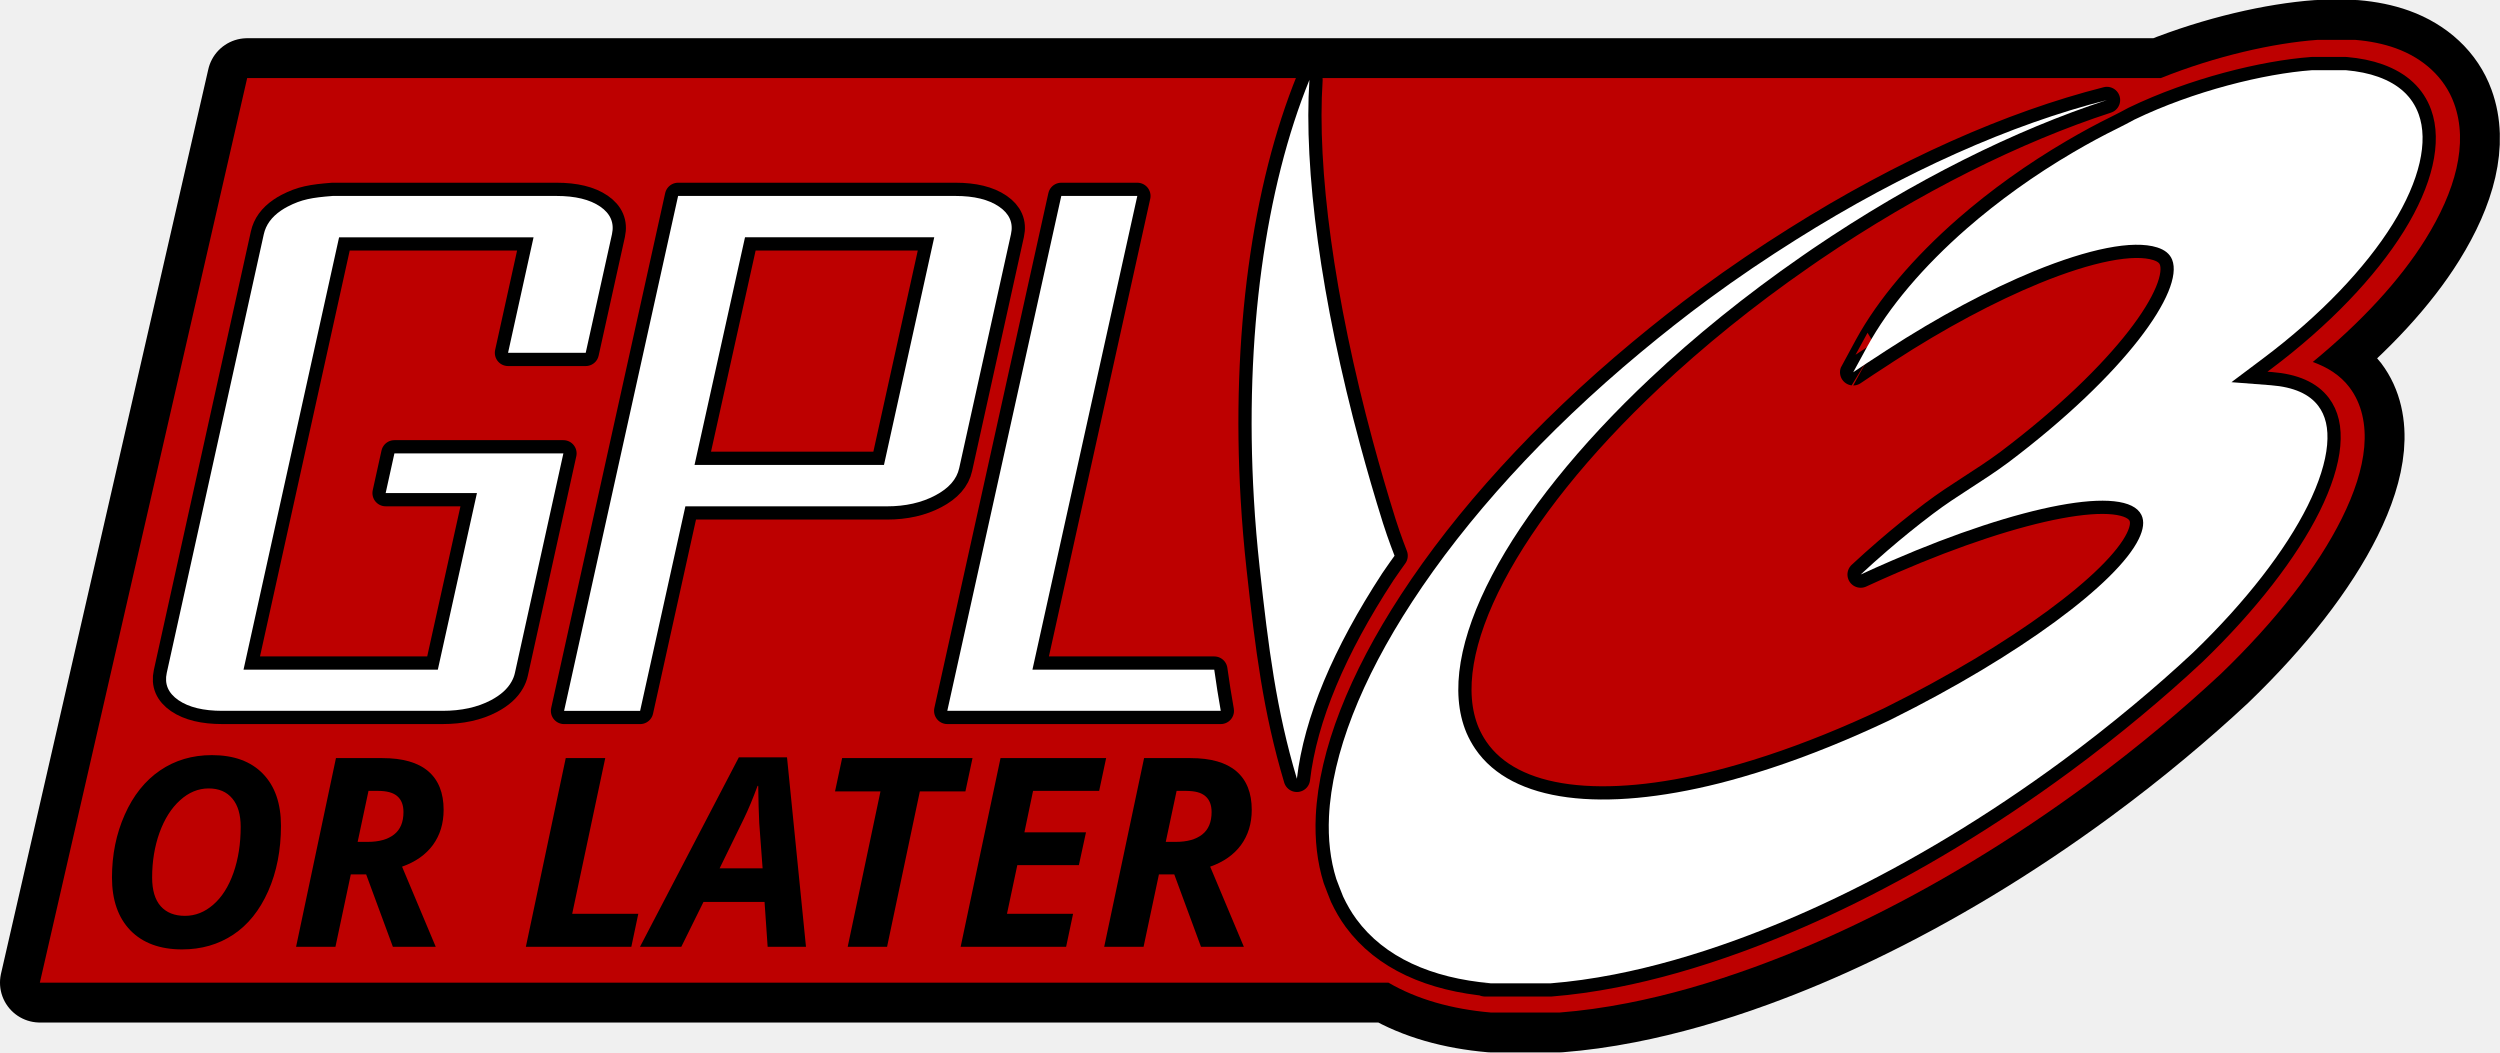
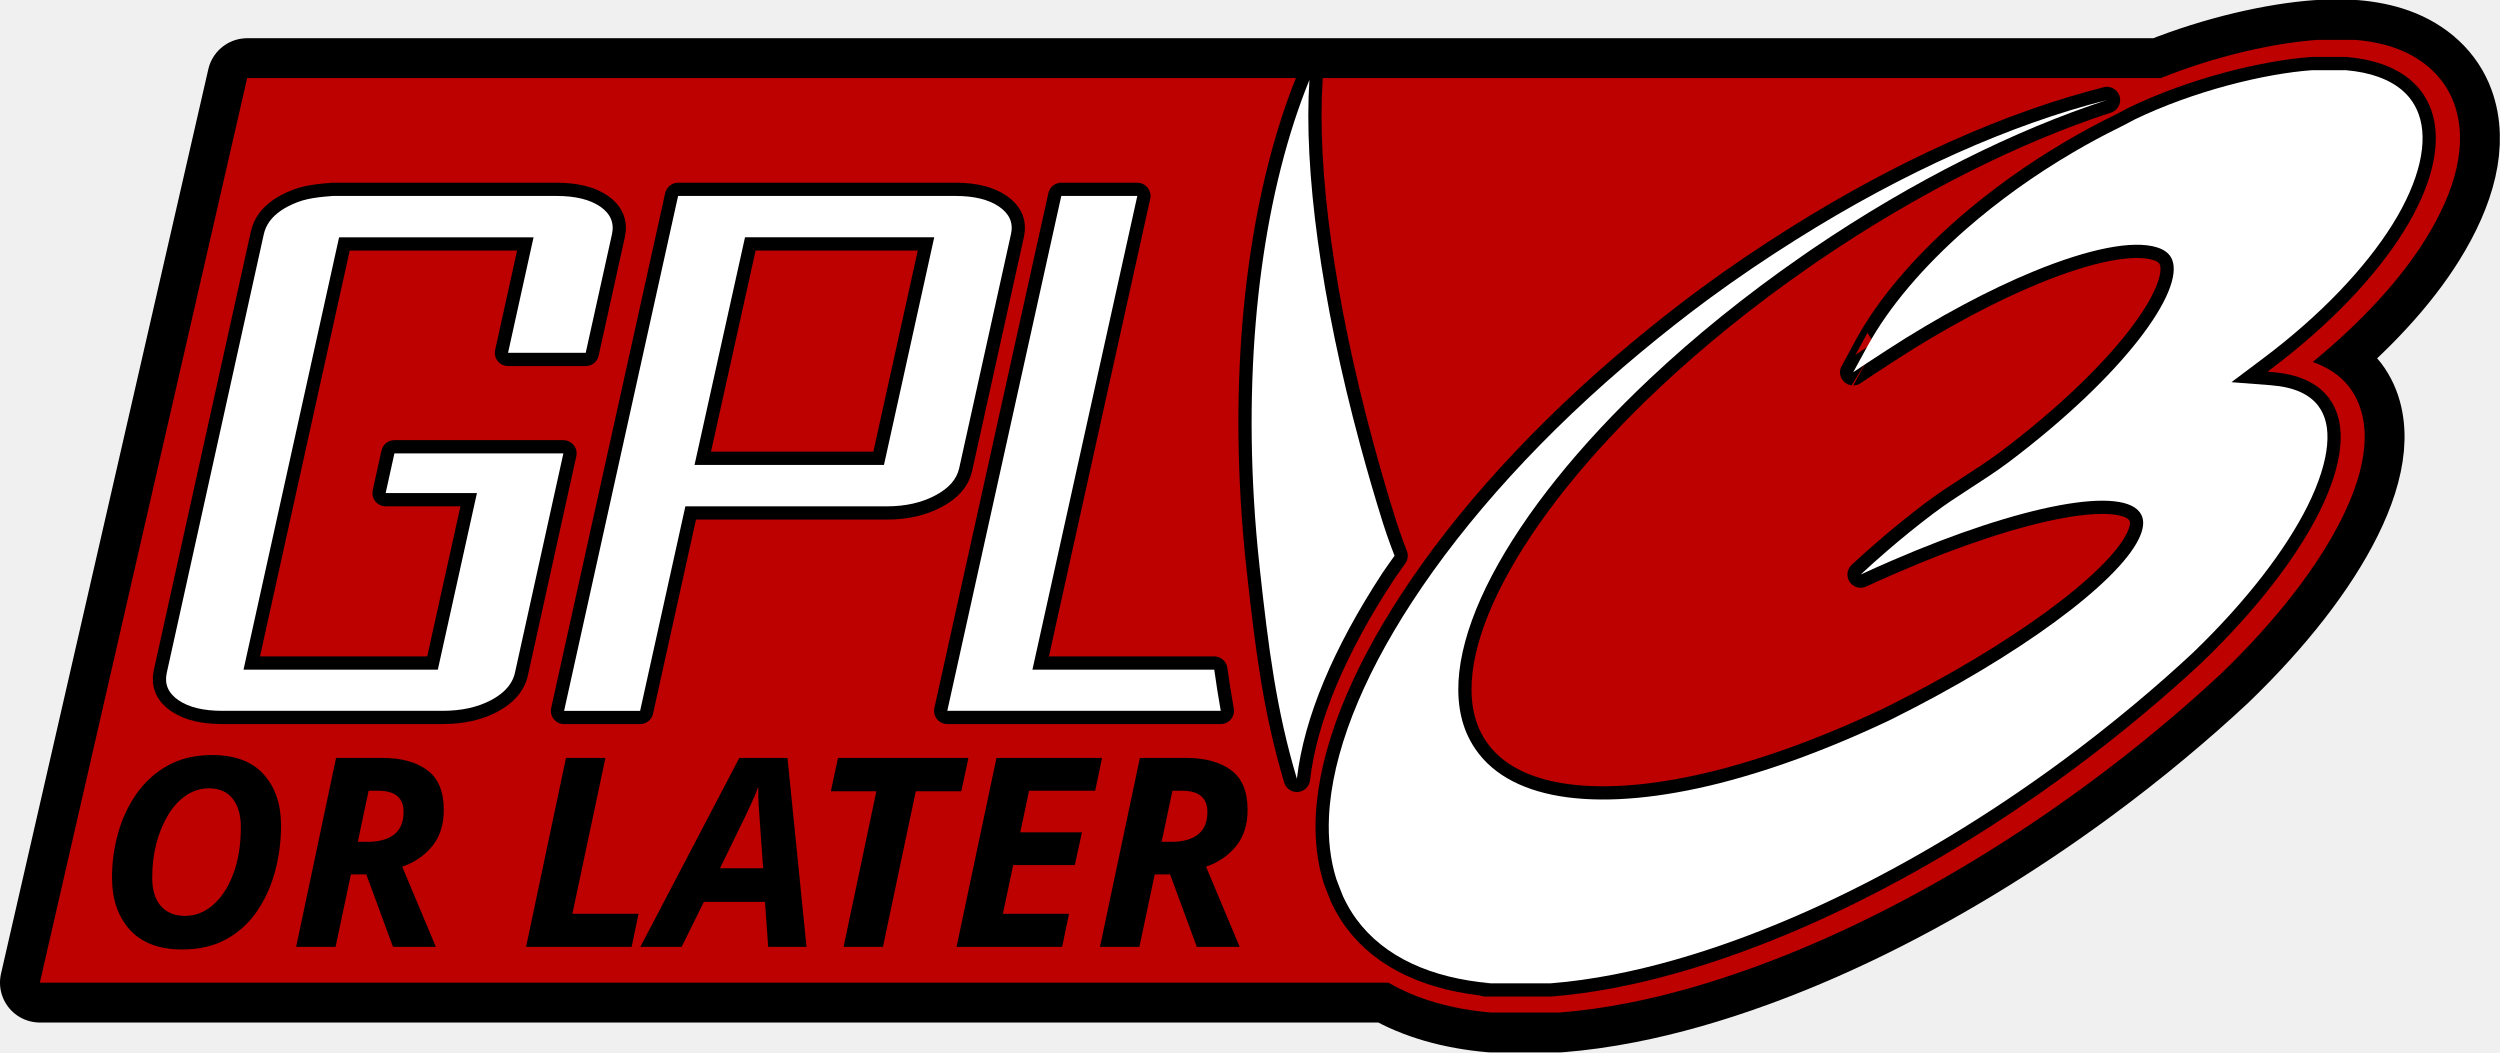
<svg xmlns="http://www.w3.org/2000/svg" width="94.488" height="39.776" version="1.1" id="svg884">
  <path style="fill:#bd0000;fill-opacity:1;stroke:#000000;stroke-width:3.013;stroke-linecap:round;stroke-linejoin:round;stroke-miterlimit:4;stroke-dasharray:none;stroke-opacity:1;paint-order:stroke markers fill" d="m 87.596,1.506 -0.02,0.002 c -1.643,0.119 -3.832,0.61 -5.907,1.443 H 69.99 13.799 9.342 c 3e-6,0 -7.836,34.189 -7.836,34.189 h 0.007 36.252 14.713 c 1.082,0.631 2.396,1 3.865,1.128 l 0.025,0.002 h 2.565 l 0.022,-0.002 c 0.82,-0.064 1.676,-0.183 2.56,-0.356 1.525,-0.298 3.134,-0.755 4.801,-1.363 1.262,-0.46 2.557,-1.004 3.871,-1.635 l 8e-4,-3e-4 c 2.859,-1.371 5.807,-3.136 8.698,-5.264 0.953,-0.701 1.867,-1.419 2.744,-2.15 l 3e-4,-3e-4 c 0.804,-0.669 1.576,-1.349 2.314,-2.037 l 0.003,-0.003 0.003,-0.003 c 2.072,-1.997 3.646,-4.027 4.559,-5.862 0.475,-0.955 0.773,-1.859 0.848,-2.698 0.074,-0.839 -0.087,-1.633 -0.558,-2.256 l -3e-4,-5e-4 c -0.346,-0.457 -0.831,-0.76 -1.388,-0.959 1.814,-1.489 3.291,-3.08 4.259,-4.636 1.131,-1.818 1.635,-3.619 1.083,-5.135 -0.353,-0.974 -1.153,-1.706 -2.204,-2.086 h -3e-4 l -3e-4,-2.6e-4 c -0.467,-0.168 -0.978,-0.27 -1.523,-0.316 l -0.024,-0.002 z" id="path825" />
  <g id="g1046" transform="matrix(0.1321221,0,0,0.1321221,-0.01488392,-0.04447238)">
-     <path id="path979" d="m 60.728,216.35 c -5.613,0 -10.561,1.465 -14.845,4.394 -4.284,2.93 -7.644,7.14 -10.081,12.63 -2.437,5.465 -3.657,11.46 -3.657,17.984 0,6.45 1.761,11.498 5.281,15.142 3.545,3.619 8.47,5.427 14.772,5.427 5.515,0 10.388,-1.403 14.623,-4.209 4.234,-2.807 7.571,-6.955 10.008,-12.445 2.437,-5.515 3.657,-11.755 3.657,-18.722 0,-6.376 -1.724,-11.337 -5.171,-14.882 -3.447,-3.545 -8.309,-5.319 -14.587,-5.319 z m -0.923,9.528 c 2.905,0 5.158,0.959 6.759,2.88 1.6,1.896 2.4,4.592 2.4,8.088 0,4.875 -0.689,9.268 -2.067,13.183 -1.379,3.914 -3.299,6.944 -5.761,9.085 -2.437,2.142 -5.145,3.212 -8.124,3.212 -2.979,-1e-5 -5.294,-0.923 -6.943,-2.77 -1.625,-1.846 -2.437,-4.579 -2.437,-8.198 0,-4.604 0.701,-8.876 2.105,-12.815 1.428,-3.939 3.385,-7.028 5.871,-9.269 2.487,-2.265 5.219,-3.397 8.198,-3.397 z" style="color:#000000;font-style:italic;font-variant:normal;font-weight:bold;font-stretch:normal;font-size:26.667px;line-height:2.25;font-family:'Noto Sans';-inkscape-font-specification:'Noto Sans Bold Italic';font-variant-ligatures:normal;font-variant-position:normal;font-variant-caps:normal;font-variant-numeric:normal;font-variant-alternates:normal;font-feature-settings:normal;text-indent:0;text-align:start;text-decoration:none;text-decoration-line:none;text-decoration-style:solid;text-decoration-color:#000000;letter-spacing:0px;word-spacing:0px;text-transform:none;writing-mode:lr-tb;direction:ltr;text-orientation:mixed;dominant-baseline:auto;baseline-shift:baseline;text-anchor:start;white-space:normal;shape-padding:0;clip-rule:nonzero;display:inline;overflow:visible;visibility:visible;opacity:1;isolation:auto;mix-blend-mode:normal;color-interpolation:sRGB;color-interpolation-filters:linearRGB;solid-color:#000000;solid-opacity:1;vector-effect:none;fill:#000000;fill-opacity:1;fill-rule:evenodd;stroke:none;stroke-width:35.343;stroke-linecap:round;stroke-linejoin:round;stroke-miterlimit:4;stroke-dasharray:none;stroke-dashoffset:0;stroke-opacity:1;paint-order:stroke markers fill;color-rendering:auto;image-rendering:auto;shape-rendering:auto;text-rendering:auto;enable-background:accumulate" />
-     <path id="path977" d="m 211.472,216.977 -28.287,54.212 h 11.818 l 6.351,-12.852 h 17.467 l 0.885,12.852 h 10.968 L 225.247,216.977 Z m 5.354,8.161 h 0.185 l 0.11,5.761 0.185,4.912 0.96,12.925 h -12.298 l 6.943,-14.217 c 1.28,-2.634 2.585,-5.761 3.914,-9.38 z" style="color:#000000;font-style:italic;font-variant:normal;font-weight:bold;font-stretch:normal;font-size:26.667px;line-height:2.25;font-family:'Noto Sans';-inkscape-font-specification:'Noto Sans Bold Italic';font-variant-ligatures:normal;font-variant-position:normal;font-variant-caps:normal;font-variant-numeric:normal;font-variant-alternates:normal;font-feature-settings:normal;text-indent:0;text-align:start;text-decoration:none;text-decoration-line:none;text-decoration-style:solid;text-decoration-color:#000000;letter-spacing:0px;word-spacing:0px;text-transform:none;writing-mode:lr-tb;direction:ltr;text-orientation:mixed;dominant-baseline:auto;baseline-shift:baseline;text-anchor:start;white-space:normal;shape-padding:0;clip-rule:nonzero;display:inline;overflow:visible;visibility:visible;opacity:1;isolation:auto;mix-blend-mode:normal;color-interpolation:sRGB;color-interpolation-filters:linearRGB;solid-color:#000000;solid-opacity:1;vector-effect:none;fill:#000000;fill-opacity:1;fill-rule:evenodd;stroke:none;stroke-width:35.343;stroke-linecap:round;stroke-linejoin:round;stroke-miterlimit:4;stroke-dasharray:none;stroke-dashoffset:0;stroke-opacity:1;paint-order:stroke markers fill;color-rendering:auto;image-rendering:auto;shape-rendering:auto;text-rendering:auto;enable-background:accumulate" />
-     <path id="path975" d="M 96.217,217.2 84.806,271.19 H 96.069 l 4.394,-20.716 h 4.396 l 7.644,20.716 h 12.26 l -9.638,-22.933 c 3.841,-1.354 6.782,-3.422 8.826,-6.204 2.043,-2.807 3.065,-6.156 3.065,-10.045 0,-4.85 -1.465,-8.53 -4.394,-11.041 -2.93,-2.511 -7.313,-3.767 -13.147,-3.767 z m 9.308,9.38 h 2.732 c 2.511,0 4.345,0.503 5.502,1.513 1.182,1.009 1.772,2.525 1.772,4.544 0,2.88 -0.898,5.021 -2.695,6.424 -1.797,1.403 -4.308,2.105 -7.534,2.105 h -2.88 z" style="color:#000000;font-style:italic;font-variant:normal;font-weight:bold;font-stretch:normal;font-size:26.667px;line-height:2.25;font-family:'Noto Sans';-inkscape-font-specification:'Noto Sans Bold Italic';font-variant-ligatures:normal;font-variant-position:normal;font-variant-caps:normal;font-variant-numeric:normal;font-variant-alternates:normal;font-feature-settings:normal;text-indent:0;text-align:start;text-decoration:none;text-decoration-line:none;text-decoration-style:solid;text-decoration-color:#000000;letter-spacing:0px;word-spacing:0px;text-transform:none;writing-mode:lr-tb;direction:ltr;text-orientation:mixed;dominant-baseline:auto;baseline-shift:baseline;text-anchor:start;white-space:normal;shape-padding:0;clip-rule:nonzero;display:inline;overflow:visible;visibility:visible;opacity:1;isolation:auto;mix-blend-mode:normal;color-interpolation:sRGB;color-interpolation-filters:linearRGB;solid-color:#000000;solid-opacity:1;vector-effect:none;fill:#000000;fill-opacity:1;fill-rule:evenodd;stroke:none;stroke-width:35.343;stroke-linecap:round;stroke-linejoin:round;stroke-miterlimit:4;stroke-dasharray:none;stroke-dashoffset:0;stroke-opacity:1;paint-order:stroke markers fill;color-rendering:auto;image-rendering:auto;shape-rendering:auto;text-rendering:auto;enable-background:accumulate" />
-     <path id="path973" d="M 161.951,217.199 H 173.25 l -9.453,44.536 h 18.909 l -1.994,9.453 h -30.172 z" style="color:#000000;font-style:italic;font-variant:normal;font-weight:bold;font-stretch:normal;font-size:26.667px;line-height:2.25;font-family:'Noto Sans';-inkscape-font-specification:'Noto Sans Bold Italic';font-variant-ligatures:normal;font-variant-position:normal;font-variant-caps:normal;font-variant-numeric:normal;font-variant-alternates:normal;font-feature-settings:normal;text-indent:0;text-align:start;text-decoration:none;text-decoration-line:none;text-decoration-style:solid;text-decoration-color:#000000;letter-spacing:0px;word-spacing:0px;text-transform:none;writing-mode:lr-tb;direction:ltr;text-orientation:mixed;dominant-baseline:auto;baseline-shift:baseline;text-anchor:start;white-space:normal;shape-padding:0;clip-rule:nonzero;display:inline;overflow:visible;visibility:visible;opacity:1;isolation:auto;mix-blend-mode:normal;color-interpolation:sRGB;color-interpolation-filters:linearRGB;solid-color:#000000;solid-opacity:1;vector-effect:none;fill:#000000;fill-opacity:1;fill-rule:evenodd;stroke:none;stroke-width:35.343;stroke-linecap:round;stroke-linejoin:round;stroke-miterlimit:4;stroke-dasharray:none;stroke-dashoffset:0;stroke-opacity:1;paint-order:stroke markers fill;color-rendering:auto;image-rendering:auto;shape-rendering:auto;text-rendering:auto;enable-background:accumulate" />
-     <path id="path971" d="m 241.015,217.199 h 37.298 l -2.03,9.528 H 263.246 l -9.379,44.462 h -11.263 l 9.379,-44.462 h -12.998 z" style="color:#000000;font-style:italic;font-variant:normal;font-weight:bold;font-stretch:normal;font-size:26.667px;line-height:2.25;font-family:'Noto Sans';-inkscape-font-specification:'Noto Sans Bold Italic';font-variant-ligatures:normal;font-variant-position:normal;font-variant-caps:normal;font-variant-numeric:normal;font-variant-alternates:normal;font-feature-settings:normal;text-indent:0;text-align:start;text-decoration:none;text-decoration-line:none;text-decoration-style:solid;text-decoration-color:#000000;letter-spacing:0px;word-spacing:0px;text-transform:none;writing-mode:lr-tb;direction:ltr;text-orientation:mixed;dominant-baseline:auto;baseline-shift:baseline;text-anchor:start;white-space:normal;shape-padding:0;clip-rule:nonzero;display:inline;overflow:visible;visibility:visible;opacity:1;isolation:auto;mix-blend-mode:normal;color-interpolation:sRGB;color-interpolation-filters:linearRGB;solid-color:#000000;solid-opacity:1;vector-effect:none;fill:#000000;fill-opacity:1;fill-rule:evenodd;stroke:none;stroke-width:35.343;stroke-linecap:round;stroke-linejoin:round;stroke-miterlimit:4;stroke-dasharray:none;stroke-dashoffset:0;stroke-opacity:1;paint-order:stroke markers fill;color-rendering:auto;image-rendering:auto;shape-rendering:auto;text-rendering:auto;enable-background:accumulate" />
-     <path id="path969" d="m 286.326,217.199 h 30.209 l -1.994,9.38 h -18.909 l -2.474,11.853 h 17.616 l -2.032,9.381 h -17.614 l -2.954,13.922 h 18.907 l -1.993,9.453 h -30.172 z" style="color:#000000;font-style:italic;font-variant:normal;font-weight:bold;font-stretch:normal;font-size:26.667px;line-height:2.25;font-family:'Noto Sans';-inkscape-font-specification:'Noto Sans Bold Italic';font-variant-ligatures:normal;font-variant-position:normal;font-variant-caps:normal;font-variant-numeric:normal;font-variant-alternates:normal;font-feature-settings:normal;text-indent:0;text-align:start;text-decoration:none;text-decoration-line:none;text-decoration-style:solid;text-decoration-color:#000000;letter-spacing:0px;word-spacing:0px;text-transform:none;writing-mode:lr-tb;direction:ltr;text-orientation:mixed;dominant-baseline:auto;baseline-shift:baseline;text-anchor:start;white-space:normal;shape-padding:0;clip-rule:nonzero;display:inline;overflow:visible;visibility:visible;opacity:1;isolation:auto;mix-blend-mode:normal;color-interpolation:sRGB;color-interpolation-filters:linearRGB;solid-color:#000000;solid-opacity:1;vector-effect:none;fill:#000000;fill-opacity:1;fill-rule:evenodd;stroke:none;stroke-width:35.343;stroke-linecap:round;stroke-linejoin:round;stroke-miterlimit:4;stroke-dasharray:none;stroke-dashoffset:0;stroke-opacity:1;paint-order:stroke markers fill;color-rendering:auto;image-rendering:auto;shape-rendering:auto;text-rendering:auto;enable-background:accumulate" />
-     <path id="path967" d="m 327.391,217.2 -11.411,53.99 h 11.263 l 4.394,-20.716 h 4.394 l 7.646,20.716 h 12.26 l -9.638,-22.933 c 3.841,-1.354 6.782,-3.422 8.826,-6.204 2.043,-2.807 3.065,-6.156 3.065,-10.045 0,-4.85 -1.465,-8.53 -4.394,-11.041 -2.93,-2.511 -7.313,-3.767 -13.147,-3.767 z m 17.542,10.893 c 1.182,1.009 1.772,2.525 1.772,4.544 0,2.88 -0.898,5.021 -2.695,6.424 -1.797,1.403 -4.308,2.105 -7.534,2.105 h -2.882 l 3.102,-14.585 h 2.734 c 2.57,0.039 4.245,0.436 5.502,1.513 z" style="color:#000000;font-style:italic;font-variant:normal;font-weight:bold;font-stretch:normal;font-size:26.667px;line-height:2.25;font-family:'Noto Sans';-inkscape-font-specification:'Noto Sans Bold Italic';font-variant-ligatures:normal;font-variant-position:normal;font-variant-caps:normal;font-variant-numeric:normal;font-variant-alternates:normal;font-feature-settings:normal;text-indent:0;text-align:start;text-decoration:none;text-decoration-line:none;text-decoration-style:solid;text-decoration-color:#000000;letter-spacing:0px;word-spacing:0px;text-transform:none;writing-mode:lr-tb;direction:ltr;text-orientation:mixed;dominant-baseline:auto;baseline-shift:baseline;text-anchor:start;white-space:normal;shape-padding:0;clip-rule:nonzero;display:inline;overflow:visible;visibility:visible;opacity:1;isolation:auto;mix-blend-mode:normal;color-interpolation:sRGB;color-interpolation-filters:linearRGB;solid-color:#000000;solid-opacity:1;vector-effect:none;fill:#000000;fill-opacity:1;fill-rule:evenodd;stroke:none;stroke-width:35.343;stroke-linecap:round;stroke-linejoin:round;stroke-miterlimit:4;stroke-dasharray:none;stroke-dashoffset:0;stroke-opacity:1;paint-order:stroke markers fill;color-rendering:auto;image-rendering:auto;shape-rendering:auto;text-rendering:auto;enable-background:accumulate" />
+     <text xml:space="preserve" style="font-style:italic;font-weight:bold;font-size:75.688px;font-family:'Noto Sans';-inkscape-font-specification:'Noto Sans Bold Italic';display:inline;fill-rule:evenodd;stroke-width:114.425;paint-order:markers fill stroke" x="27.605" y="271.197" id="text397">
+       <tspan id="tspan301" x="27.605" y="271.197" style="font-size:75.688px;stroke-width:114.425">OR LATER</tspan>
+     </text>
  </g>
  <path style="fill:#ffffff;fill-opacity:1;stroke:#000000;stroke-width:1;stroke-linecap:round;stroke-linejoin:round;stroke-miterlimit:4;stroke-dasharray:none;stroke-opacity:1;paint-order:stroke fill markers" d="m 87.368,2.653 h 1.295 c 0.459,0.04 0.87,0.124 1.223,0.251 0.801,0.289 1.293,0.765 1.527,1.409 l 3e-4,5.2e-4 v 5.2e-4 c 0.372,1.02 0.05,2.498 -0.981,4.156 -1.031,1.657 -2.735,3.454 -4.9,5.078 l -1.195,0.897 1.489,0.115 c 0.881,0.068 1.461,0.341 1.793,0.78 l 3e-4,3e-4 v 3e-4 c 0.272,0.359 0.391,0.835 0.334,1.477 -0.057,0.642 -0.303,1.428 -0.734,2.296 -0.829,1.666 -2.329,3.622 -4.33,5.55 -0.72,0.672 -1.475,1.336 -2.262,1.991 l -3e-4,3e-4 c -0.861,0.717 -1.757,1.422 -2.69,2.109 -2.836,2.088 -5.726,3.817 -8.518,5.156 l -3e-4,3e-4 h -3e-4 c -1.281,0.616 -2.543,1.145 -3.769,1.593 -1.618,0.59 -3.172,1.03 -4.631,1.315 -0.84,0.164 -1.647,0.276 -2.415,0.337 h -2.457 c -0.011,-9e-4 -0.021,-0.002 -0.032,-0.003 h 0.226 c -2.246,-0.196 -4.02,-0.985 -5.076,-2.422 -0.196,-0.266 -0.358,-0.552 -0.5,-0.852 -0.09,-0.221 -0.175,-0.444 -0.26,-0.669 -0.225,-0.716 -0.315,-1.511 -0.275,-2.359 0.113,-2.361 1.221,-5.17 3.14,-8.111 2.039,-3.126 4.994,-6.401 8.653,-9.441 0.82,-0.681 1.668,-1.353 2.556,-2.007 1.097,-0.807 2.203,-1.551 3.309,-2.246 4.076,-2.566 8.141,-4.362 11.744,-5.274 -3.443,1.123 -7.31,3.03 -11.131,5.626 -0.137,0.093 -0.273,0.188 -0.408,0.282 -2.12,1.469 -4.041,3.029 -5.717,4.605 -5.394,5.071 -8.245,10.327 -6.949,13.405 0.092,0.212 0.202,0.414 0.331,0.605 1.392,2.048 4.843,2.402 9.216,1.302 0.297,-0.074 0.595,-0.158 0.901,-0.246 1.397,-0.403 2.88,-0.948 4.407,-1.62 0.367,-0.162 0.738,-0.329 1.112,-0.507 0.038,-0.018 0.074,-0.036 0.113,-0.056 4.821,-2.396 8.527,-5.152 9.329,-6.808 0.176,-0.36 0.218,-0.667 0.099,-0.908 -0.572,-1.16 -4.577,-0.377 -9.427,1.725 -0.39,0.169 -0.784,0.343 -1.183,0.528 0.324,-0.301 0.662,-0.604 1.007,-0.901 0.55,-0.474 1.119,-0.937 1.725,-1.394 0.949,-0.718 1.858,-1.206 2.851,-1.943 4.42,-3.335 6.655,-6.49 6.189,-7.66 -0.088,-0.221 -0.275,-0.372 -0.563,-0.464 -0.921,-0.293 -2.603,0.057 -4.647,0.894 -1.685,0.691 -3.621,1.716 -5.583,2.992 l -0.268,0.176 c -0.335,0.211 -0.663,0.436 -0.993,0.655 -2e-6,0 0.542,-0.993 0.542,-0.993 0.804,-1.472 2.114,-3.009 3.746,-4.436 1.196,-1.043 2.563,-2.026 4.034,-2.887 0.556,-0.326 1.112,-0.628 1.669,-0.901 0.214,-0.105 0.428,-0.219 0.641,-0.334 2.243,-1.082 4.914,-1.734 6.695,-1.864 z" id="path1088" />
  <path style="fill:#ffffff;fill-opacity:1;stroke:#000000;stroke-width:1;stroke-linecap:round;stroke-linejoin:round;stroke-miterlimit:4;stroke-dasharray:none;stroke-opacity:1;paint-order:stroke fill markers" d="m 49.49,3.02 c -0.221,3.37 0.433,8.305 1.915,13.785 0.264,0.975 0.551,1.968 0.866,2.971 0.196,0.62 0.436,1.228 0.436,1.228 0,0 -0.347,0.482 -0.463,0.66 -1.849,2.835 -2.955,5.44 -3.228,7.77 -0.782,-2.618 -1.072,-4.935 -1.406,-7.976 -0.095,-0.871 -0.169,-1.733 -0.218,-2.584 -0.365,-6.183 0.442,-11.787 2.098,-15.855 z" id="path1086" />
  <path style="fill:#ffffff;fill-opacity:1;stroke:#000000;stroke-width:1;stroke-linecap:round;stroke-linejoin:round;stroke-miterlimit:4;stroke-dasharray:none;stroke-opacity:1;paint-order:stroke fill markers" d="m 12.576,7.406 c 2.806,-8.27e-5 5.64,-3.1e-6 8.456,0 0.712,-10e-6 1.262,0.134 1.654,0.402 0.39,0.269 0.536,0.618 0.444,1.042 3e-6,10e-6 -0.993,4.485 -0.993,4.485 H 19.202 L 20.166,8.969 H 12.816 L 9.204,25.31 h 7.343 l 0.007,-0.028 1.472,-6.646 h -3.45 l 0.331,-1.5 h 6.386 c 0,0 -1.831,8.294 -1.831,8.294 -0.025,0.118 -0.068,0.225 -0.127,0.331 -0.151,0.275 -0.414,0.51 -0.781,0.704 -0.509,0.268 -1.119,0.401 -1.831,0.401 0,10e-6 -8.322,0 -8.322,0 -0.712,10e-6 -1.263,-0.133 -1.655,-0.401 C 6.357,26.197 6.209,25.854 6.303,25.43 L 9.971,8.85 c 0.078,-0.349 0.291,-0.646 0.649,-0.891 0.077,-0.053 0.161,-0.103 0.252,-0.151 0.529,-0.273 0.915,-0.341 1.704,-0.402 z" id="path1084" />
  <path style="fill:#ffffff;fill-opacity:1;stroke:#000000;stroke-width:1;stroke-linecap:round;stroke-linejoin:round;stroke-miterlimit:4;stroke-dasharray:none;stroke-opacity:1;paint-order:stroke fill markers" d="m 25.629,7.406 -4.309,19.461 h 2.873 c 0,0 1.14,-5.154 1.711,-7.73 h 7.617 c 0.705,0 1.311,-0.139 1.824,-0.41 0.514,-0.27 0.816,-0.612 0.908,-1.033 0,0 1.957,-8.844 1.957,-8.844 0.095,-0.424 -0.057,-0.772 -0.451,-1.041 C 37.368,7.541 36.816,7.406 36.113,7.406 Z m 2.529,1.562 h 7.152 l -1.9,8.604 H 26.25 Z" id="path1082" />
  <path style="fill:#ffffff;fill-opacity:1;stroke:#000000;stroke-width:1;stroke-linecap:round;stroke-linejoin:round;stroke-miterlimit:4;stroke-dasharray:none;stroke-opacity:1;paint-order:stroke fill markers" d="m 40.112,7.406 c 0.209,0 2.873,0 2.873,0 C 41.663,13.374 40.343,19.342 39.021,25.31 h 6.872 c 0.072,0.527 0.156,1.045 0.246,1.556 -2e-6,10e-6 -10.336,0 -10.336,0 1.418,-6.403 2.836,-12.806 4.253,-19.209 0.019,-0.084 0.037,-0.167 0.056,-0.251 z" id="path1080" />
</svg>
